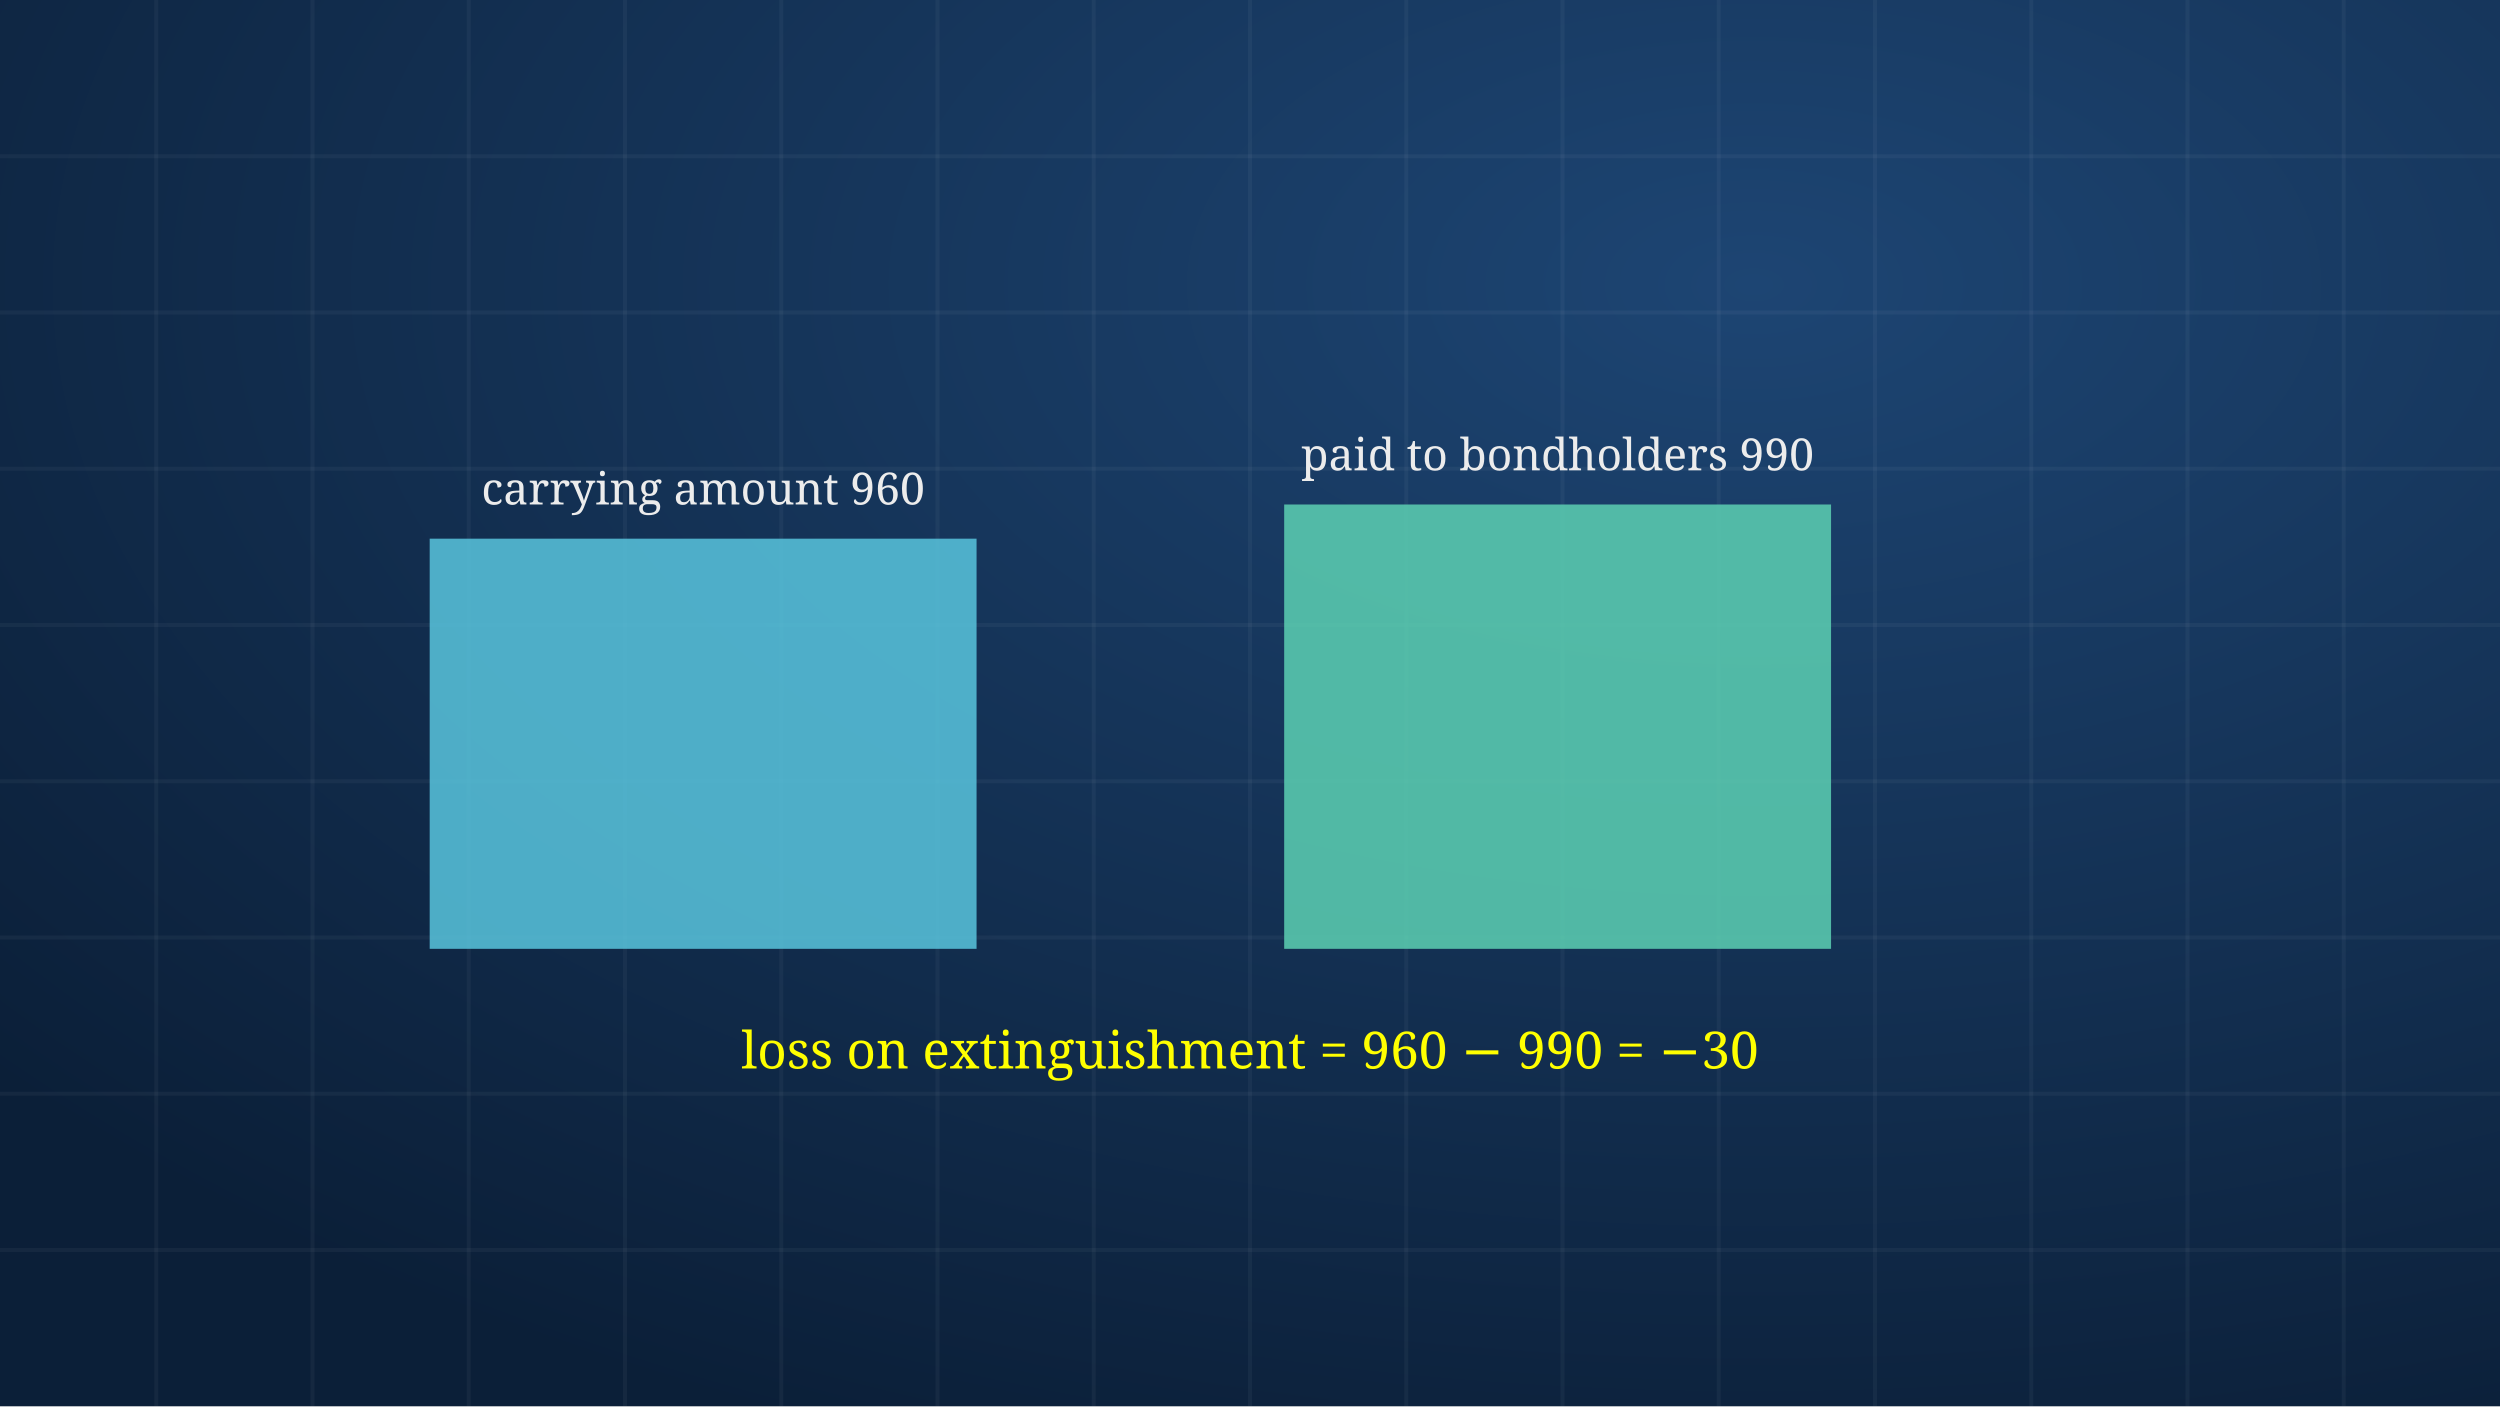
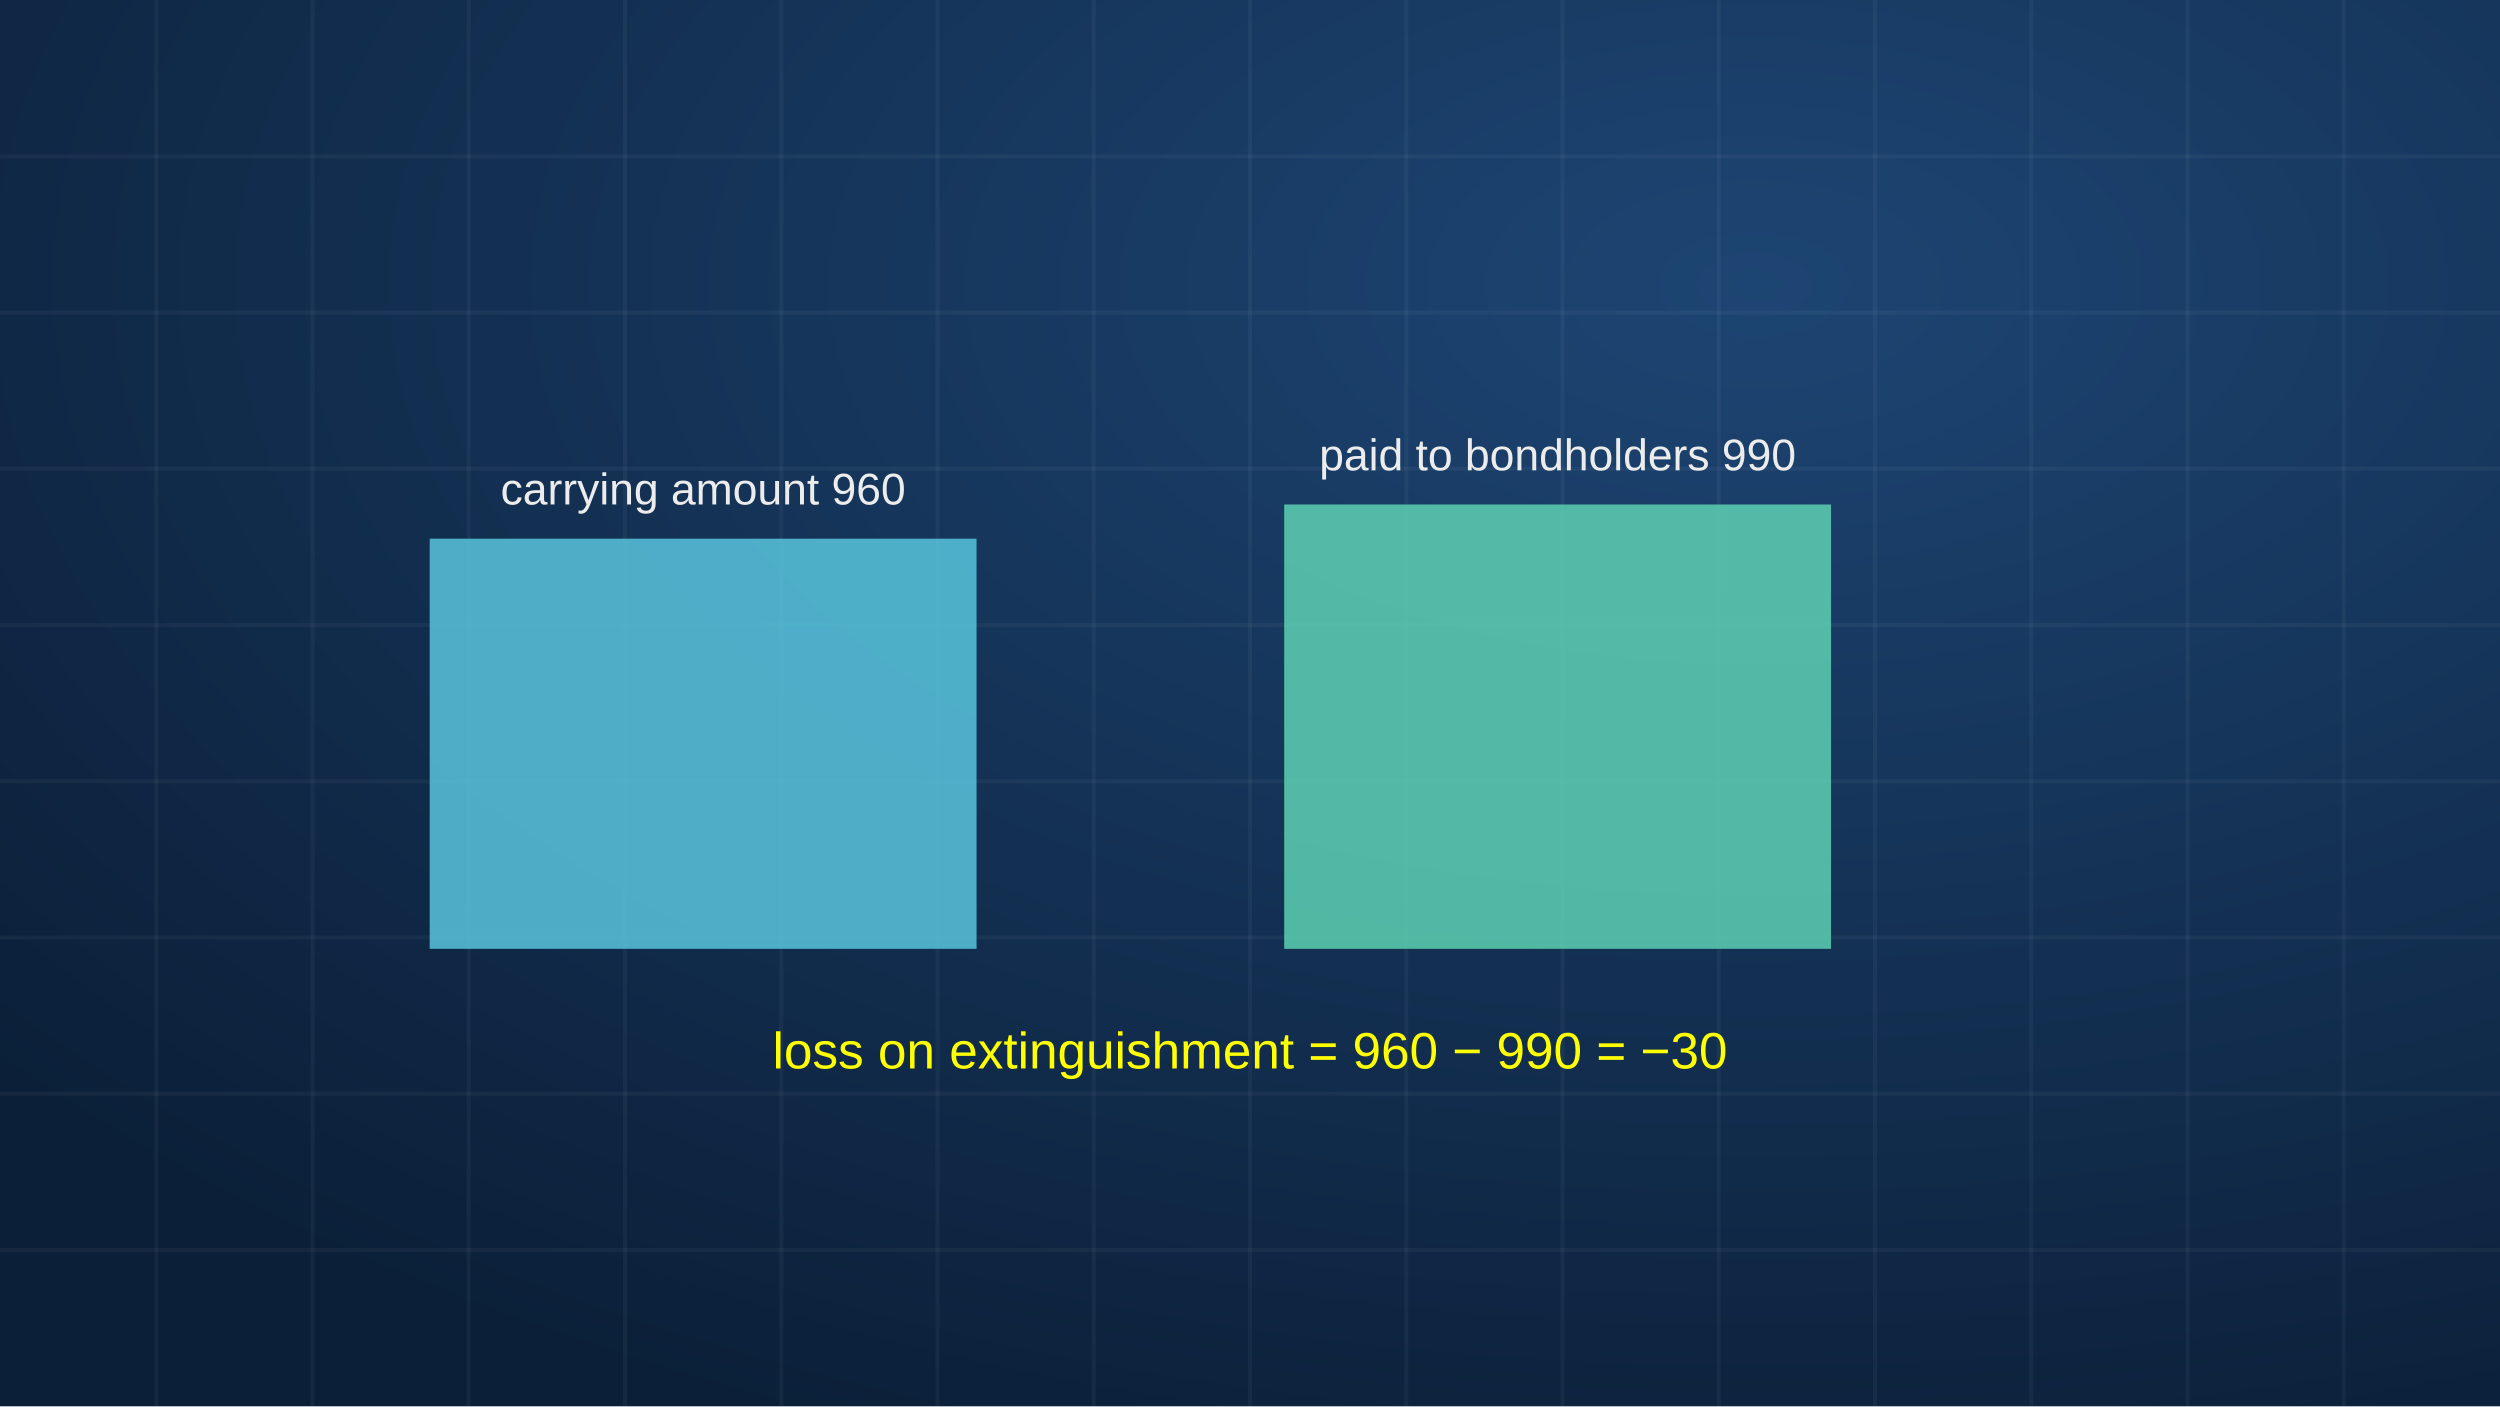
<svg xmlns="http://www.w3.org/2000/svg" viewBox="0 0 640 360" width="640" height="360">
  <defs>
    <radialGradient id="g" cx="70%" cy="20%" r="90%">
      <stop offset="0" stop-color="#1D4573" />
      <stop offset="1" stop-color="#0B1F38" />
    </radialGradient>
  </defs>
  <rect width="640" height="360" fill="url(#g)" />
  <path d="M40,0 V360" stroke="#ffffff" stroke-opacity=".04" />
  <path d="M80,0 V360" stroke="#ffffff" stroke-opacity=".04" />
  <path d="M120,0 V360" stroke="#ffffff" stroke-opacity=".04" />
  <path d="M160,0 V360" stroke="#ffffff" stroke-opacity=".04" />
  <path d="M200,0 V360" stroke="#ffffff" stroke-opacity=".04" />
  <path d="M240,0 V360" stroke="#ffffff" stroke-opacity=".04" />
  <path d="M280,0 V360" stroke="#ffffff" stroke-opacity=".04" />
  <path d="M320,0 V360" stroke="#ffffff" stroke-opacity=".04" />
  <path d="M360,0 V360" stroke="#ffffff" stroke-opacity=".04" />
  <path d="M400,0 V360" stroke="#ffffff" stroke-opacity=".04" />
  <path d="M440,0 V360" stroke="#ffffff" stroke-opacity=".04" />
  <path d="M480,0 V360" stroke="#ffffff" stroke-opacity=".04" />
  <path d="M520,0 V360" stroke="#ffffff" stroke-opacity=".04" />
  <path d="M560,0 V360" stroke="#ffffff" stroke-opacity=".04" />
  <path d="M600,0 V360" stroke="#ffffff" stroke-opacity=".04" />
  <path d="M0,40 H640" stroke="#ffffff" stroke-opacity=".04" />
  <path d="M0,80 H640" stroke="#ffffff" stroke-opacity=".04" />
  <path d="M0,120 H640" stroke="#ffffff" stroke-opacity=".04" />
  <path d="M0,160 H640" stroke="#ffffff" stroke-opacity=".04" />
  <path d="M0,200 H640" stroke="#ffffff" stroke-opacity=".04" />
  <path d="M0,240 H640" stroke="#ffffff" stroke-opacity=".04" />
  <path d="M0,280 H640" stroke="#ffffff" stroke-opacity=".04" />
  <path d="M0,320 H640" stroke="#ffffff" stroke-opacity=".04" />
  <g transform="translate(40.0,85.4) scale(0.875)">
    <rect x="80.0" y="60.0" width="160.0" height="120.0" fill="#58C4DD" fill-opacity="0.85" />
-     <text x="160.0" y="50.0" fill="#ECECEC" font-size="13" text-anchor="middle" font-family="CMU Serif, Georgia, serif">carrying amount 960</text>
+     <text x="160.0" y="50.0" fill="#ECECEC" font-size="13" text-anchor="middle" font-family="Figtree, Segoe UI, Arial, sans-serif">carrying amount 960</text>
    <rect x="330.0" y="50.0" width="160.0" height="130.0" fill="#5CD0B3" fill-opacity="0.85" />
-     <text x="410.0" y="40.0" fill="#ECECEC" font-size="13" text-anchor="middle" font-family="CMU Serif, Georgia, serif">paid to bondholders 990</text>
-     <text x="320.0" y="215.0" fill="#FFFF00" font-size="15" text-anchor="middle" font-family="CMU Serif, Georgia, serif">loss on extinguishment = 960 − 990 = −30</text>
+     <text x="410.0" y="40.0" fill="#ECECEC" font-size="13" text-anchor="middle" font-family="Figtree, Segoe UI, Arial, sans-serif">paid to bondholders 990</text>
+     <text x="320.0" y="215.0" fill="#FFFF00" font-size="15" text-anchor="middle" font-family="Figtree, Segoe UI, Arial, sans-serif">loss on extinguishment = 960 − 990 = −30</text>
  </g>
</svg>
